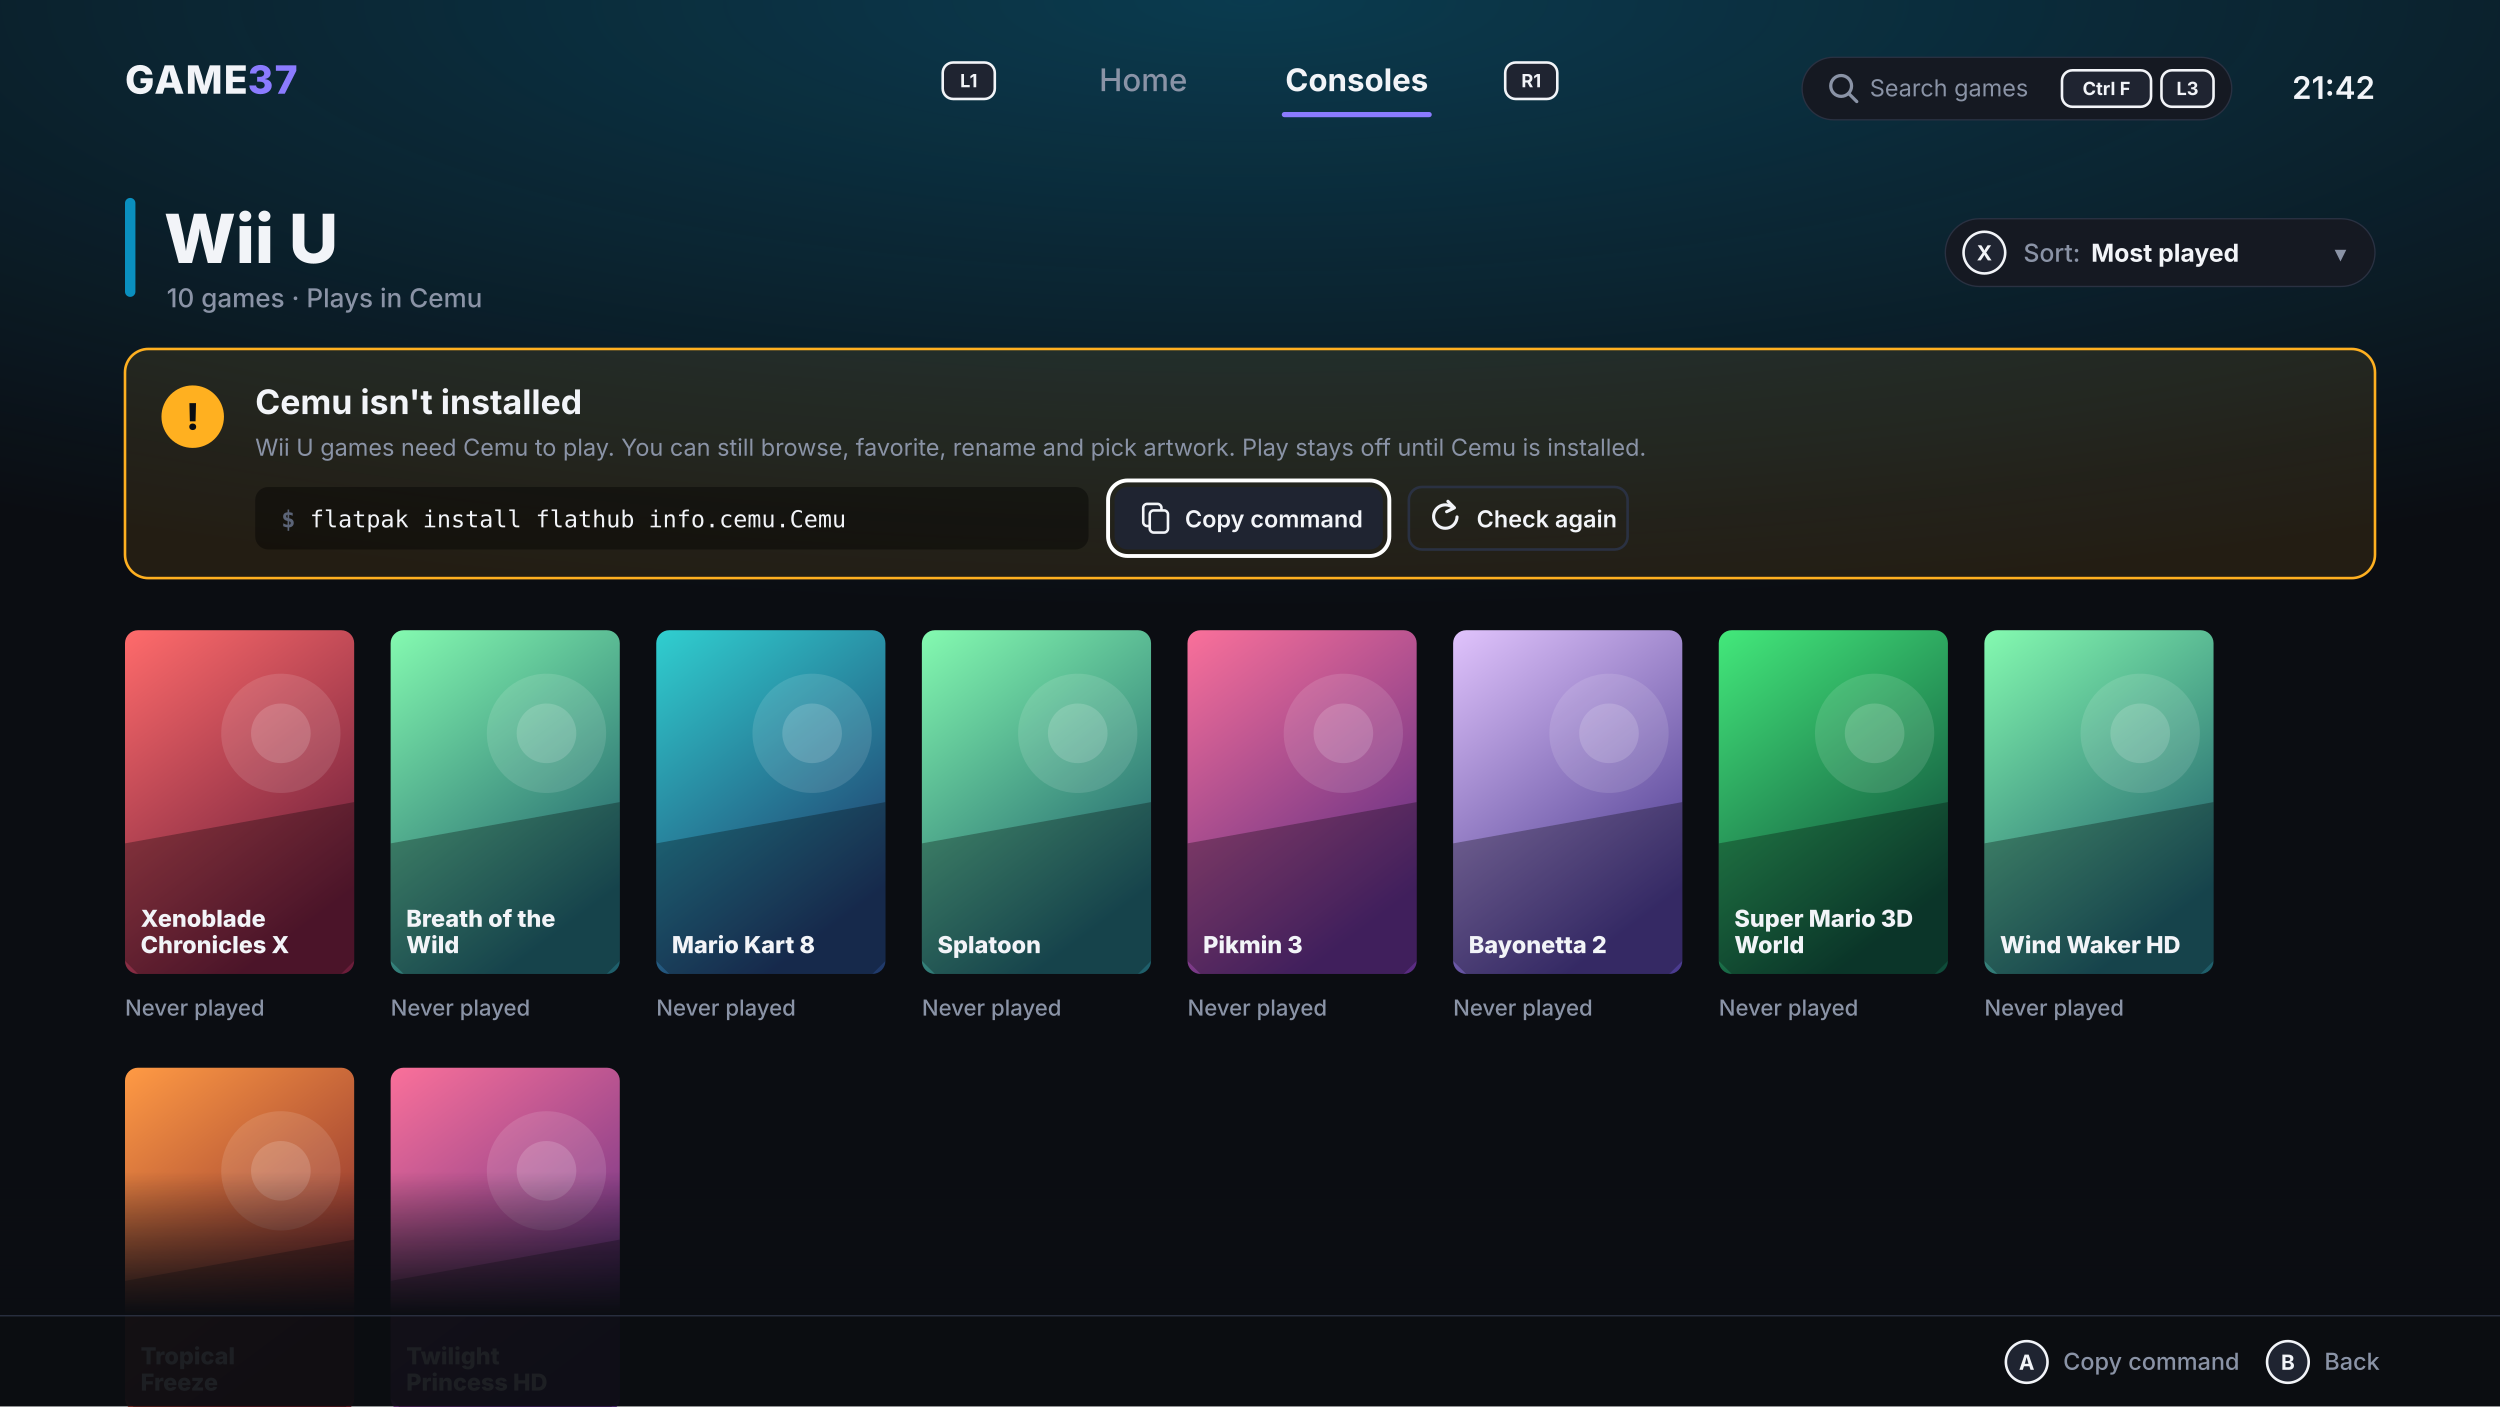
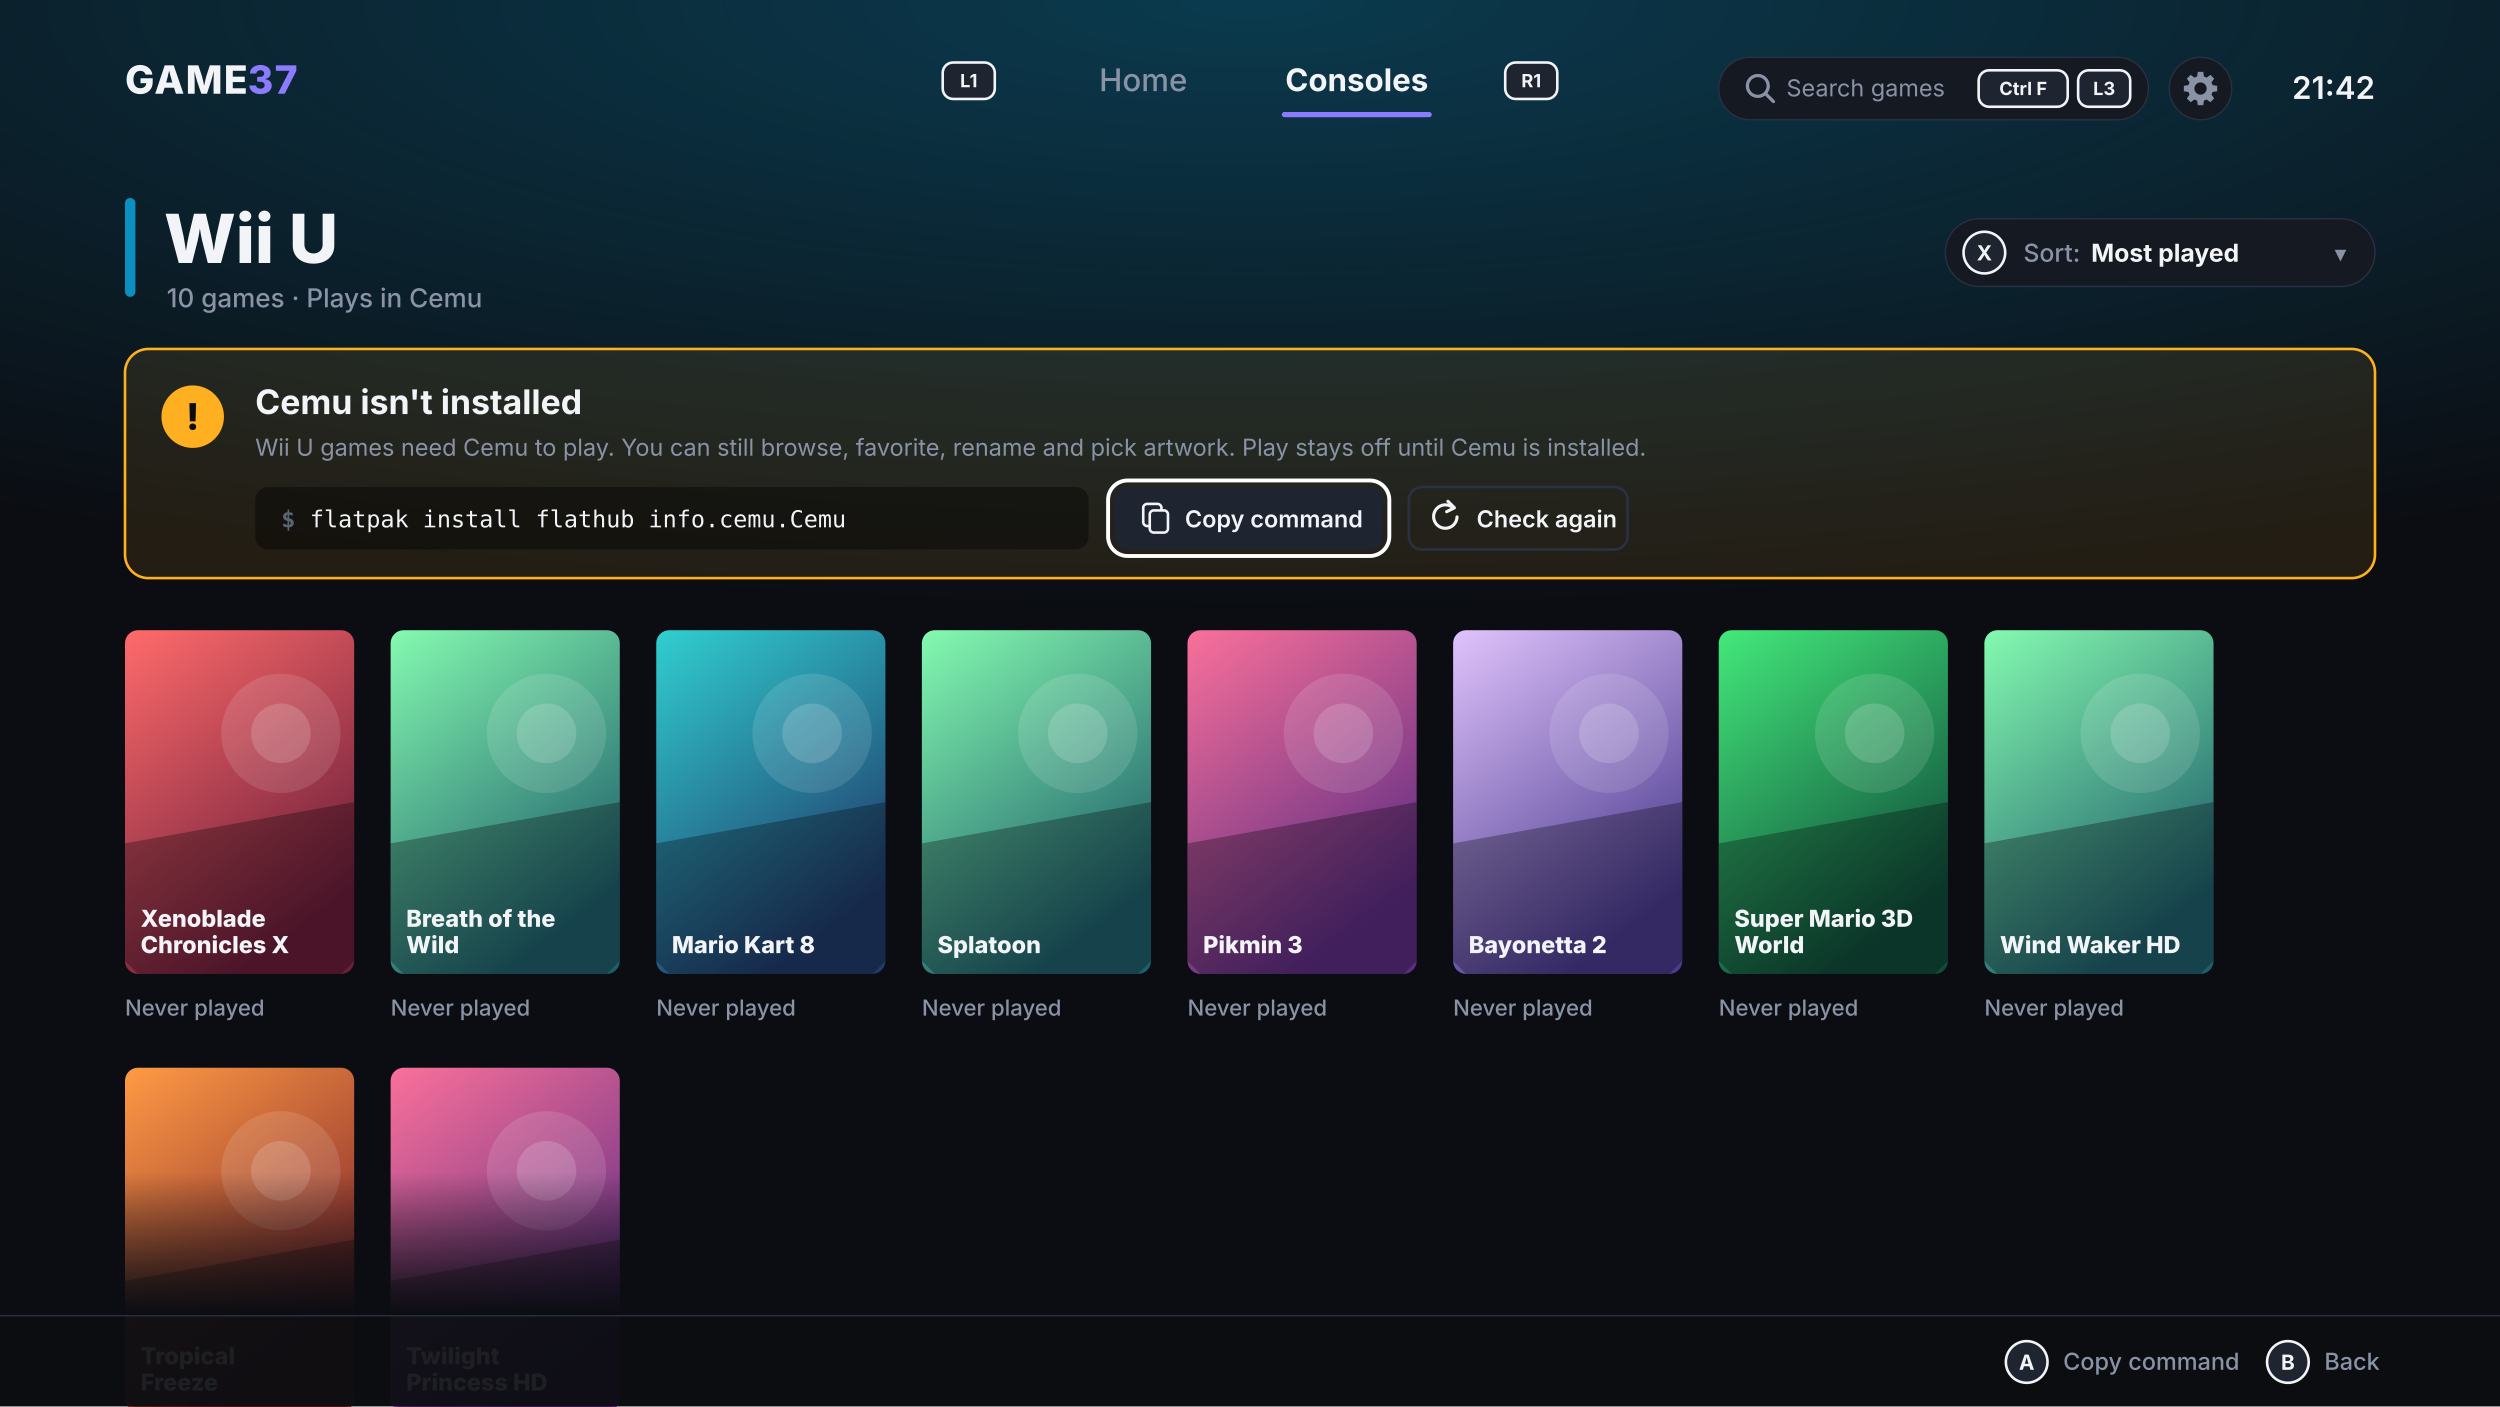
<svg xmlns="http://www.w3.org/2000/svg" width="1920" height="1080" viewBox="0 0 1920 1080">
  <defs>
    <radialGradient id="rg1" cx="0.5" cy="0" r="0.9">
      <stop offset="0" stop-color="#0A8FBF" stop-opacity="0.35" />
      <stop offset="1" stop-color="#0A8FBF" stop-opacity="0" />
    </radialGradient>
    <linearGradient id="lg2" x1="0" y1="0" x2="0.5" y2="1">
      <stop offset="0" stop-color="#FF6B6B" stop-opacity="1" />
      <stop offset="1" stop-color="#6B1D3A" stop-opacity="1" />
    </linearGradient>
    <linearGradient id="lg3" x1="0" y1="0" x2="0.5" y2="1">
      <stop offset="0" stop-color="#84FAB0" stop-opacity="1" />
      <stop offset="1" stop-color="#1F5F6B" stop-opacity="1" />
    </linearGradient>
    <linearGradient id="lg4" x1="0" y1="0" x2="0.5" y2="1">
      <stop offset="0" stop-color="#30CFD0" stop-opacity="1" />
      <stop offset="1" stop-color="#203A6B" stop-opacity="1" />
    </linearGradient>
    <linearGradient id="lg5" x1="0" y1="0" x2="0.5" y2="1">
      <stop offset="0" stop-color="#84FAB0" stop-opacity="1" />
      <stop offset="1" stop-color="#1F5F6B" stop-opacity="1" />
    </linearGradient>
    <linearGradient id="lg6" x1="0" y1="0" x2="0.5" y2="1">
      <stop offset="0" stop-color="#FA709A" stop-opacity="1" />
      <stop offset="1" stop-color="#5B2C83" stop-opacity="1" />
    </linearGradient>
    <linearGradient id="lg7" x1="0" y1="0" x2="0.5" y2="1">
      <stop offset="0" stop-color="#E0C3FC" stop-opacity="1" />
      <stop offset="1" stop-color="#4B3B8F" stop-opacity="1" />
    </linearGradient>
    <linearGradient id="lg8" x1="0" y1="0" x2="0.5" y2="1">
      <stop offset="0" stop-color="#43E97B" stop-opacity="1" />
      <stop offset="1" stop-color="#0F4C3A" stop-opacity="1" />
    </linearGradient>
    <linearGradient id="lg9" x1="0" y1="0" x2="0.5" y2="1">
      <stop offset="0" stop-color="#84FAB0" stop-opacity="1" />
      <stop offset="1" stop-color="#1F5F6B" stop-opacity="1" />
    </linearGradient>
    <linearGradient id="lg10" x1="0" y1="0" x2="0.5" y2="1">
      <stop offset="0" stop-color="#FF9A44" stop-opacity="1" />
      <stop offset="1" stop-color="#7A1F2B" stop-opacity="1" />
    </linearGradient>
    <linearGradient id="lg11" x1="0" y1="0" x2="0.5" y2="1">
      <stop offset="0" stop-color="#FA709A" stop-opacity="1" />
      <stop offset="1" stop-color="#5B2C83" stop-opacity="1" />
    </linearGradient>
    <linearGradient id="lg12" x1="0" y1="0" x2="0" y2="1">
      <stop offset="0" stop-color="#0B0D12" stop-opacity="0" />
      <stop offset="1" stop-color="#0B0D12" stop-opacity="1" />
    </linearGradient>
  </defs>
  <rect x="0.0" y="0.0" width="1920.0" height="1080.0" rx="0" fill="#0B0D12" fill-opacity="1" />
  <rect x="0.0" y="0.0" width="1920.0" height="520.0" rx="0" fill="url(#rg1)" fill-opacity="1" />
  <text x="96" y="72" font-family="Inter, 'Helvetica Neue', Arial, sans-serif" font-size="30" font-weight="800" fill="#F2F4F8" letter-spacing="1">GAME<tspan fill="#8B7BFF">37</tspan>
  </text>
  <rect x="724.0" y="48.0" width="40.0" height="28.0" rx="8" fill="#1F2431" fill-opacity="1" stroke="#F2F4F8" stroke-width="2" />
  <text x="744.0" y="67.0" font-family="Inter, 'Helvetica Neue', Arial, sans-serif" font-size="14" font-weight="700" fill="#F2F4F8" fill-opacity="1" text-anchor="middle" letter-spacing="0">L1</text>
  <rect x="1156.0" y="48.0" width="40.0" height="28.0" rx="8" fill="#1F2431" fill-opacity="1" stroke="#F2F4F8" stroke-width="2" />
  <text x="1176.0" y="67.0" font-family="Inter, 'Helvetica Neue', Arial, sans-serif" font-size="14" font-weight="700" fill="#F2F4F8" fill-opacity="1" text-anchor="middle" letter-spacing="0">R1</text>
  <text x="878.0" y="70.0" font-family="Inter, 'Helvetica Neue', Arial, sans-serif" font-size="24" font-weight="500" fill="#8A93A6" fill-opacity="1" text-anchor="middle" letter-spacing="0">Home</text>
  <text x="1042.0" y="70.0" font-family="Inter, 'Helvetica Neue', Arial, sans-serif" font-size="24" font-weight="700" fill="#F2F4F8" fill-opacity="1" text-anchor="middle" letter-spacing="0">Consoles</text>
  <rect x="984.4" y="86.0" width="115.2" height="4.0" rx="2" fill="#8B7BFF" fill-opacity="1" />
-   <rect x="1384.0" y="44.0" width="330.0" height="48.0" rx="24" fill="#151922" fill-opacity="1" stroke="#2A3142" stroke-width="1" />
-   <circle cx="1414.0" cy="66.0" r="8.0" fill="none" fill-opacity="1" stroke="#8A93A6" stroke-width="2.5" />
-   <line x1="1420" y1="72" x2="1426" y2="78" stroke="#8A93A6" stroke-width="2.5" stroke-linecap="round" />
-   <text x="1436.0" y="74.0" font-family="Inter, 'Helvetica Neue', Arial, sans-serif" font-size="18" font-weight="400" fill="#8A93A6" fill-opacity="1" text-anchor="start" letter-spacing="0">Search games</text>
-   <rect x="1660.0" y="54.0" width="40.0" height="28.0" rx="8" fill="#1F2431" fill-opacity="1" stroke="#F2F4F8" stroke-width="2" />
-   <text x="1680.0" y="73.0" font-family="Inter, 'Helvetica Neue', Arial, sans-serif" font-size="14" font-weight="700" fill="#F2F4F8" fill-opacity="1" text-anchor="middle" letter-spacing="0">L3</text>
-   <rect x="1583.6" y="54.0" width="68.4" height="28.0" rx="8" fill="#1F2431" fill-opacity="1" stroke="#F2F4F8" stroke-width="2" />
-   <text x="1617.8" y="73.0" font-family="Inter, 'Helvetica Neue', Arial, sans-serif" font-size="14" font-weight="700" fill="#F2F4F8" fill-opacity="1" text-anchor="middle" letter-spacing="0">Ctrl F</text>
+   <rect x="1320.0" y="44.0" width="330.0" height="48.0" rx="24" fill="#151922" fill-opacity="1" stroke="#2A3142" stroke-width="1" />
+   <circle cx="1350.0" cy="66.0" r="8.0" fill="none" fill-opacity="1" stroke="#8A93A6" stroke-width="2.5" />
+   <line x1="1356" y1="72" x2="1362" y2="78" stroke="#8A93A6" stroke-width="2.5" stroke-linecap="round" />
+   <text x="1372.0" y="74.0" font-family="Inter, 'Helvetica Neue', Arial, sans-serif" font-size="18" font-weight="400" fill="#8A93A6" fill-opacity="1" text-anchor="start" letter-spacing="0">Search games</text>
+   <rect x="1596.0" y="54.0" width="40.0" height="28.0" rx="8" fill="#1F2431" fill-opacity="1" stroke="#F2F4F8" stroke-width="2" />
+   <text x="1616.0" y="73.0" font-family="Inter, 'Helvetica Neue', Arial, sans-serif" font-size="14" font-weight="700" fill="#F2F4F8" fill-opacity="1" text-anchor="middle" letter-spacing="0">L3</text>
+   <rect x="1519.6" y="54.0" width="68.4" height="28.0" rx="8" fill="#1F2431" fill-opacity="1" stroke="#F2F4F8" stroke-width="2" />
+   <text x="1553.8" y="73.0" font-family="Inter, 'Helvetica Neue', Arial, sans-serif" font-size="14" font-weight="700" fill="#F2F4F8" fill-opacity="1" text-anchor="middle" letter-spacing="0">Ctrl F</text>
+   <circle cx="1690.0" cy="68.0" r="24.0" fill="#151922" fill-opacity="1" stroke="#2A3142" stroke-width="1" />
+   <polygon points="1699.3,65.4 1702.8,65.9 1702.8,70.1 1699.3,70.6 1698.4,72.7 1700.5,75.6 1697.6,78.5 1694.7,76.4 1692.6,77.3 1692.1,80.8 1687.9,80.8 1687.4,77.3 1685.3,76.4 1682.4,78.5 1679.5,75.6 1681.6,72.7 1680.7,70.6 1677.2,70.1 1677.2,65.9 1680.7,65.4 1681.6,63.3 1679.5,60.4 1682.4,57.5 1685.3,59.6 1687.4,58.7 1687.9,55.2 1692.1,55.2 1692.6,58.7 1694.7,59.6 1697.6,57.5 1700.5,60.4 1698.4,63.3" fill="#8A93A6" />
+   <circle cx="1690.0" cy="68.0" r="4.7" fill="#151922" fill-opacity="1" />
  <text x="1824.0" y="76.0" font-family="Inter, 'Helvetica Neue', Arial, sans-serif" font-size="24" font-weight="600" fill="#F2F4F8" fill-opacity="1" text-anchor="end" letter-spacing="0">21:42</text>
  <rect x="96.0" y="152.0" width="8.0" height="76.0" rx="4" fill="#0A8FBF" fill-opacity="1" />
  <text x="126.0" y="202.0" font-family="Inter, 'Helvetica Neue', Arial, sans-serif" font-size="52" font-weight="800" fill="#F2F4F8" fill-opacity="1" text-anchor="start" letter-spacing="0">Wii U</text>
  <text x="128.0" y="236.0" font-family="Inter, 'Helvetica Neue', Arial, sans-serif" font-size="20" font-weight="500" fill="#8A93A6" fill-opacity="1" text-anchor="start" letter-spacing="0">10 games  ·  Plays in Cemu</text>
  <rect x="1494.0" y="168.0" width="330.0" height="52.0" rx="26" fill="#151922" fill-opacity="1" stroke="#2A3142" stroke-width="1" />
  <circle cx="1524.0" cy="194.0" r="16.0" fill="#1F2431" fill-opacity="1" stroke="#F2F4F8" stroke-width="2" />
  <text x="1524.0" y="200.0" font-family="Inter, 'Helvetica Neue', Arial, sans-serif" font-size="16" font-weight="700" fill="#F2F4F8" fill-opacity="1" text-anchor="middle" letter-spacing="0">X</text>
  <text x="1554.0" y="201.0" font-family="Inter, 'Helvetica Neue', Arial, sans-serif" font-size="19" font-weight="500" fill="#8A93A6" fill-opacity="1" text-anchor="start" letter-spacing="0">Sort:</text>
  <text x="1606.0" y="201.0" font-family="Inter, 'Helvetica Neue', Arial, sans-serif" font-size="19" font-weight="700" fill="#F2F4F8" fill-opacity="1" text-anchor="start" letter-spacing="0">Most played</text>
  <text x="1802.0" y="201.0" font-family="Inter, 'Helvetica Neue', Arial, sans-serif" font-size="18" font-weight="700" fill="#8A93A6" fill-opacity="1" text-anchor="end" letter-spacing="0">▾</text>
  <rect x="96.0" y="268.0" width="1728.0" height="176.0" rx="18" fill="#FFB020" fill-opacity="0.1" />
  <rect x="96.0" y="268.0" width="1728.0" height="176.0" rx="18" fill="none" fill-opacity="0.55" stroke="#FFB020" stroke-width="2" />
  <circle cx="148.0" cy="320.0" r="24.0" fill="#FFB020" fill-opacity="1" />
  <text x="148.0" y="330.0" font-family="Inter, 'Helvetica Neue', Arial, sans-serif" font-size="28" font-weight="800" fill="#0B0D12" fill-opacity="1" text-anchor="middle" letter-spacing="0">!</text>
  <text x="196.0" y="318.0" font-family="Inter, 'Helvetica Neue', Arial, sans-serif" font-size="26" font-weight="700" fill="#F2F4F8" fill-opacity="1" text-anchor="start" letter-spacing="0">Cemu isn't installed</text>
  <text x="196.0" y="350.0" font-family="Inter, 'Helvetica Neue', Arial, sans-serif" font-size="18" font-weight="400" fill="#8A93A6" fill-opacity="1" text-anchor="start" letter-spacing="0">Wii U games need Cemu to play. You can still browse, favorite, rename and pick artwork. Play stays off until Cemu is installed.</text>
  <rect x="196.0" y="374.0" width="640.0" height="48.0" rx="10" fill="#000000" fill-opacity="0.4" />
  <text x="216.0" y="405.0" font-family="'JetBrains Mono', 'DejaVu Sans Mono', monospace" font-size="18" font-weight="600" fill="#5B6477" fill-opacity="1" text-anchor="start" letter-spacing="0">$</text>
  <text x="238.0" y="405.0" font-family="'JetBrains Mono', 'DejaVu Sans Mono', monospace" font-size="18" font-weight="500" fill="#F2F4F8" fill-opacity="1" text-anchor="start" letter-spacing="0">flatpak install flathub info.cemu.Cemu</text>
  <rect x="851.0" y="369.0" width="216.0" height="58.0" rx="15" fill="none" fill-opacity="1" stroke="#FFFFFF" stroke-width="3" />
  <rect x="856.0" y="374.0" width="206.0" height="48.0" rx="10" fill="#1F2431" fill-opacity="1" />
  <rect x="878.0" y="387.0" width="14.0" height="17.0" rx="3" fill="none" fill-opacity="1" stroke="#F2F4F8" stroke-width="2" />
  <rect x="883.0" y="392.0" width="14.0" height="17.0" rx="3" fill="#1F2431" fill-opacity="1" stroke="#F2F4F8" stroke-width="2" />
  <text x="910.0" y="405.0" font-family="Inter, 'Helvetica Neue', Arial, sans-serif" font-size="18" font-weight="600" fill="#F2F4F8" fill-opacity="1" text-anchor="start" letter-spacing="0">Copy command</text>
  <rect x="1082.0" y="374.0" width="168.0" height="48.0" rx="10" fill="none" fill-opacity="1" stroke="#2A3142" stroke-width="2" />
  <path d="M1116,390 a9,9 0 1,0 3,7" fill="none" stroke="#F2F4F8" stroke-width="2.4" stroke-linecap="round" />
  <path d="M1112,385 l5,5 l-6,3" fill="none" stroke="#F2F4F8" stroke-width="2.4" stroke-linecap="round" stroke-linejoin="round" />
  <text x="1134.0" y="405.0" font-family="Inter, 'Helvetica Neue', Arial, sans-serif" font-size="18" font-weight="600" fill="#F2F4F8" fill-opacity="1" text-anchor="start" letter-spacing="0">Check again</text>
  <rect x="96.0" y="484.0" width="176.0" height="264.0" rx="10" fill="url(#lg2)" fill-opacity="1" />
  <circle cx="215.7" cy="563.2" r="45.8" fill="#FFFFFF" fill-opacity="0.12" />
  <circle cx="215.7" cy="563.2" r="22.9" fill="#FFFFFF" fill-opacity="0.16" />
  <polygon points="96,647.7 272,616.0 272,738.0 262,748.0 106,748.0 96,738.0" fill="#000000" fill-opacity=".3" />
  <text x="108.0" y="711.8" font-family="Inter, 'Helvetica Neue', Arial, sans-serif" font-size="18" font-weight="800" fill="#F2F4F8" fill-opacity="1" text-anchor="start" letter-spacing="0">Xenoblade</text>
  <text x="108.0" y="732.0" font-family="Inter, 'Helvetica Neue', Arial, sans-serif" font-size="18" font-weight="800" fill="#F2F4F8" fill-opacity="1" text-anchor="start" letter-spacing="0">Chronicles X</text>
  <text x="96.0" y="780.0" font-family="Inter, 'Helvetica Neue', Arial, sans-serif" font-size="17" font-weight="500" fill="#8A93A6" fill-opacity="1" text-anchor="start" letter-spacing="0">Never played</text>
  <rect x="300.0" y="484.0" width="176.0" height="264.0" rx="10" fill="url(#lg3)" fill-opacity="1" />
  <circle cx="419.7" cy="563.2" r="45.8" fill="#FFFFFF" fill-opacity="0.12" />
  <circle cx="419.7" cy="563.2" r="22.9" fill="#FFFFFF" fill-opacity="0.16" />
  <polygon points="300,647.7 476,616.0 476,738.0 466,748.0 310,748.0 300,738.0" fill="#000000" fill-opacity=".3" />
  <text x="312.0" y="711.8" font-family="Inter, 'Helvetica Neue', Arial, sans-serif" font-size="18" font-weight="800" fill="#F2F4F8" fill-opacity="1" text-anchor="start" letter-spacing="0">Breath of the</text>
  <text x="312.0" y="732.0" font-family="Inter, 'Helvetica Neue', Arial, sans-serif" font-size="18" font-weight="800" fill="#F2F4F8" fill-opacity="1" text-anchor="start" letter-spacing="0">Wild</text>
  <text x="300.0" y="780.0" font-family="Inter, 'Helvetica Neue', Arial, sans-serif" font-size="17" font-weight="500" fill="#8A93A6" fill-opacity="1" text-anchor="start" letter-spacing="0">Never played</text>
  <rect x="504.0" y="484.0" width="176.0" height="264.0" rx="10" fill="url(#lg4)" fill-opacity="1" />
  <circle cx="623.7" cy="563.2" r="45.8" fill="#FFFFFF" fill-opacity="0.12" />
  <circle cx="623.7" cy="563.2" r="22.9" fill="#FFFFFF" fill-opacity="0.16" />
  <polygon points="504,647.7 680,616.0 680,738.0 670,748.0 514,748.0 504,738.0" fill="#000000" fill-opacity=".3" />
  <text x="516.0" y="732.0" font-family="Inter, 'Helvetica Neue', Arial, sans-serif" font-size="18" font-weight="800" fill="#F2F4F8" fill-opacity="1" text-anchor="start" letter-spacing="0">Mario Kart 8</text>
  <text x="504.0" y="780.0" font-family="Inter, 'Helvetica Neue', Arial, sans-serif" font-size="17" font-weight="500" fill="#8A93A6" fill-opacity="1" text-anchor="start" letter-spacing="0">Never played</text>
  <rect x="708.0" y="484.0" width="176.0" height="264.0" rx="10" fill="url(#lg5)" fill-opacity="1" />
  <circle cx="827.7" cy="563.2" r="45.8" fill="#FFFFFF" fill-opacity="0.12" />
  <circle cx="827.7" cy="563.2" r="22.9" fill="#FFFFFF" fill-opacity="0.16" />
  <polygon points="708,647.7 884,616.0 884,738.0 874,748.0 718,748.0 708,738.0" fill="#000000" fill-opacity=".3" />
  <text x="720.0" y="732.0" font-family="Inter, 'Helvetica Neue', Arial, sans-serif" font-size="18" font-weight="800" fill="#F2F4F8" fill-opacity="1" text-anchor="start" letter-spacing="0">Splatoon</text>
  <text x="708.0" y="780.0" font-family="Inter, 'Helvetica Neue', Arial, sans-serif" font-size="17" font-weight="500" fill="#8A93A6" fill-opacity="1" text-anchor="start" letter-spacing="0">Never played</text>
  <rect x="912.0" y="484.0" width="176.0" height="264.0" rx="10" fill="url(#lg6)" fill-opacity="1" />
  <circle cx="1031.7" cy="563.2" r="45.8" fill="#FFFFFF" fill-opacity="0.12" />
  <circle cx="1031.7" cy="563.2" r="22.9" fill="#FFFFFF" fill-opacity="0.16" />
  <polygon points="912,647.7 1088,616.0 1088,738.0 1078,748.0 922,748.0 912,738.0" fill="#000000" fill-opacity=".3" />
  <text x="924.0" y="732.0" font-family="Inter, 'Helvetica Neue', Arial, sans-serif" font-size="18" font-weight="800" fill="#F2F4F8" fill-opacity="1" text-anchor="start" letter-spacing="0">Pikmin 3</text>
  <text x="912.0" y="780.0" font-family="Inter, 'Helvetica Neue', Arial, sans-serif" font-size="17" font-weight="500" fill="#8A93A6" fill-opacity="1" text-anchor="start" letter-spacing="0">Never played</text>
  <rect x="1116.0" y="484.0" width="176.0" height="264.0" rx="10" fill="url(#lg7)" fill-opacity="1" />
  <circle cx="1235.7" cy="563.2" r="45.8" fill="#FFFFFF" fill-opacity="0.12" />
  <circle cx="1235.7" cy="563.2" r="22.9" fill="#FFFFFF" fill-opacity="0.16" />
  <polygon points="1116,647.7 1292,616.0 1292,738.0 1282,748.0 1126,748.0 1116,738.0" fill="#000000" fill-opacity=".3" />
  <text x="1128.0" y="732.0" font-family="Inter, 'Helvetica Neue', Arial, sans-serif" font-size="18" font-weight="800" fill="#F2F4F8" fill-opacity="1" text-anchor="start" letter-spacing="0">Bayonetta 2</text>
  <text x="1116.0" y="780.0" font-family="Inter, 'Helvetica Neue', Arial, sans-serif" font-size="17" font-weight="500" fill="#8A93A6" fill-opacity="1" text-anchor="start" letter-spacing="0">Never played</text>
  <rect x="1320.0" y="484.0" width="176.0" height="264.0" rx="10" fill="url(#lg8)" fill-opacity="1" />
  <circle cx="1439.7" cy="563.2" r="45.8" fill="#FFFFFF" fill-opacity="0.12" />
  <circle cx="1439.7" cy="563.2" r="22.9" fill="#FFFFFF" fill-opacity="0.16" />
  <polygon points="1320,647.7 1496,616.0 1496,738.0 1486,748.0 1330,748.0 1320,738.0" fill="#000000" fill-opacity=".3" />
  <text x="1332.0" y="711.8" font-family="Inter, 'Helvetica Neue', Arial, sans-serif" font-size="18" font-weight="800" fill="#F2F4F8" fill-opacity="1" text-anchor="start" letter-spacing="0">Super Mario 3D</text>
  <text x="1332.0" y="732.0" font-family="Inter, 'Helvetica Neue', Arial, sans-serif" font-size="18" font-weight="800" fill="#F2F4F8" fill-opacity="1" text-anchor="start" letter-spacing="0">World</text>
  <text x="1320.0" y="780.0" font-family="Inter, 'Helvetica Neue', Arial, sans-serif" font-size="17" font-weight="500" fill="#8A93A6" fill-opacity="1" text-anchor="start" letter-spacing="0">Never played</text>
  <rect x="1524.0" y="484.0" width="176.0" height="264.0" rx="10" fill="url(#lg9)" fill-opacity="1" />
  <circle cx="1643.7" cy="563.2" r="45.8" fill="#FFFFFF" fill-opacity="0.12" />
  <circle cx="1643.7" cy="563.2" r="22.9" fill="#FFFFFF" fill-opacity="0.16" />
  <polygon points="1524,647.7 1700,616.0 1700,738.0 1690,748.0 1534,748.0 1524,738.0" fill="#000000" fill-opacity=".3" />
  <text x="1536.0" y="732.0" font-family="Inter, 'Helvetica Neue', Arial, sans-serif" font-size="18" font-weight="800" fill="#F2F4F8" fill-opacity="1" text-anchor="start" letter-spacing="0">Wind Waker HD</text>
  <text x="1524.0" y="780.0" font-family="Inter, 'Helvetica Neue', Arial, sans-serif" font-size="17" font-weight="500" fill="#8A93A6" fill-opacity="1" text-anchor="start" letter-spacing="0">Never played</text>
  <rect x="96.0" y="820.0" width="176.0" height="264.0" rx="10" fill="url(#lg10)" fill-opacity="1" />
  <circle cx="215.7" cy="899.2" r="45.8" fill="#FFFFFF" fill-opacity="0.12" />
  <circle cx="215.7" cy="899.2" r="22.9" fill="#FFFFFF" fill-opacity="0.16" />
  <polygon points="96,983.7 272,952.0 272,1074.0 262,1084.0 106,1084.0 96,1074.0" fill="#000000" fill-opacity=".3" />
  <text x="108.0" y="1047.8" font-family="Inter, 'Helvetica Neue', Arial, sans-serif" font-size="18" font-weight="800" fill="#F2F4F8" fill-opacity="1" text-anchor="start" letter-spacing="0">Tropical</text>
  <text x="108.0" y="1068.0" font-family="Inter, 'Helvetica Neue', Arial, sans-serif" font-size="18" font-weight="800" fill="#F2F4F8" fill-opacity="1" text-anchor="start" letter-spacing="0">Freeze</text>
  <text x="96.0" y="1116.0" font-family="Inter, 'Helvetica Neue', Arial, sans-serif" font-size="17" font-weight="500" fill="#8A93A6" fill-opacity="1" text-anchor="start" letter-spacing="0">Never played</text>
  <rect x="300.0" y="820.0" width="176.0" height="264.0" rx="10" fill="url(#lg11)" fill-opacity="1" />
  <circle cx="419.7" cy="899.2" r="45.8" fill="#FFFFFF" fill-opacity="0.12" />
  <circle cx="419.7" cy="899.2" r="22.9" fill="#FFFFFF" fill-opacity="0.16" />
  <polygon points="300,983.7 476,952.0 476,1074.0 466,1084.0 310,1084.0 300,1074.0" fill="#000000" fill-opacity=".3" />
  <text x="312.0" y="1047.8" font-family="Inter, 'Helvetica Neue', Arial, sans-serif" font-size="18" font-weight="800" fill="#F2F4F8" fill-opacity="1" text-anchor="start" letter-spacing="0">Twilight</text>
  <text x="312.0" y="1068.0" font-family="Inter, 'Helvetica Neue', Arial, sans-serif" font-size="18" font-weight="800" fill="#F2F4F8" fill-opacity="1" text-anchor="start" letter-spacing="0">Princess HD</text>
  <text x="300.0" y="1116.0" font-family="Inter, 'Helvetica Neue', Arial, sans-serif" font-size="17" font-weight="500" fill="#8A93A6" fill-opacity="1" text-anchor="start" letter-spacing="0">Never played</text>
  <rect x="0.0" y="900.0" width="1920.0" height="110.0" rx="0" fill="url(#lg12)" fill-opacity="1" />
  <rect x="0.0" y="1010.0" width="1920.0" height="70.0" rx="0" fill="#0B0D12" fill-opacity="0.92" />
  <rect x="0.0" y="1010.0" width="1920.0" height="1.0" rx="0" fill="#2A3142" fill-opacity="1" />
  <text x="1785.1" y="1052.0" font-family="Inter, 'Helvetica Neue', Arial, sans-serif" font-size="18" font-weight="500" fill="#8A93A6" fill-opacity="1" text-anchor="start" letter-spacing="0">Back</text>
  <circle cx="1757.1" cy="1046.0" r="16.0" fill="#1F2431" fill-opacity="1" stroke="#F2F4F8" stroke-width="2" />
  <text x="1757.1" y="1052.0" font-family="Inter, 'Helvetica Neue', Arial, sans-serif" font-size="16" font-weight="700" fill="#F2F4F8" fill-opacity="1" text-anchor="middle" letter-spacing="0">B</text>
  <text x="1584.5" y="1052.0" font-family="Inter, 'Helvetica Neue', Arial, sans-serif" font-size="18" font-weight="500" fill="#8A93A6" fill-opacity="1" text-anchor="start" letter-spacing="0">Copy command</text>
  <circle cx="1556.5" cy="1046.0" r="16.0" fill="#1F2431" fill-opacity="1" stroke="#F2F4F8" stroke-width="2" />
  <text x="1556.5" y="1052.0" font-family="Inter, 'Helvetica Neue', Arial, sans-serif" font-size="16" font-weight="700" fill="#F2F4F8" fill-opacity="1" text-anchor="middle" letter-spacing="0">A</text>
</svg>
